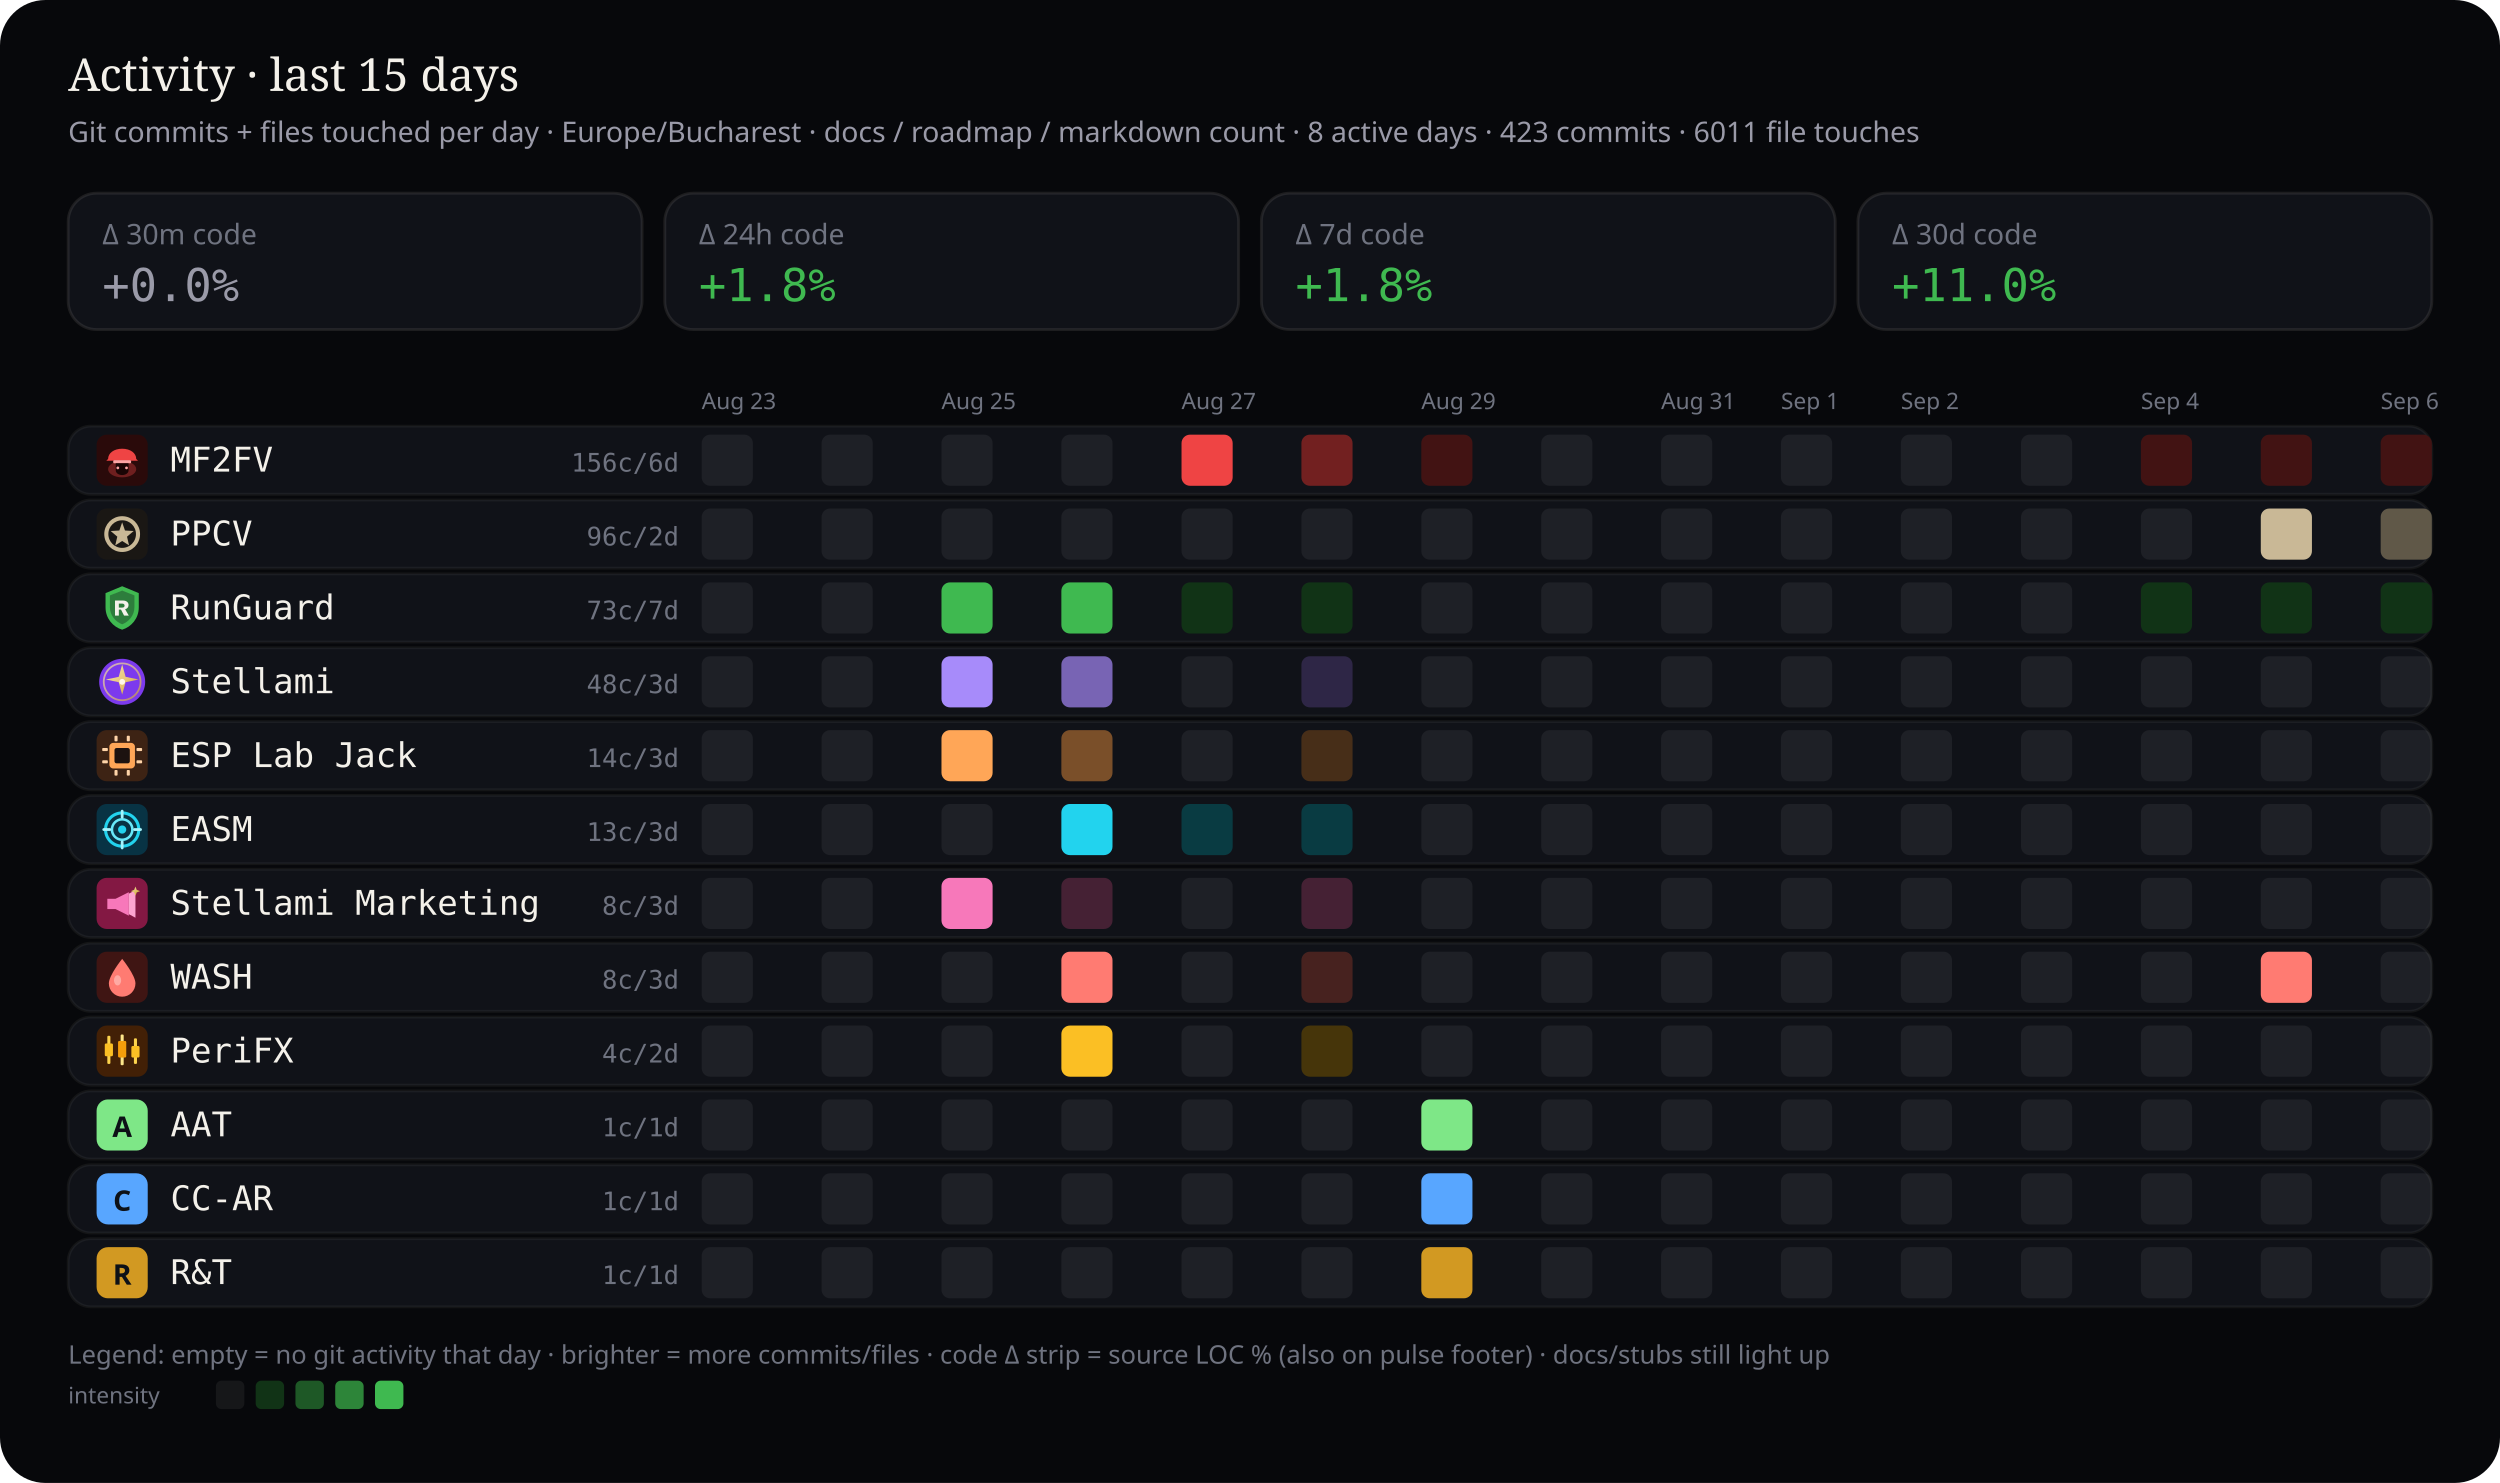
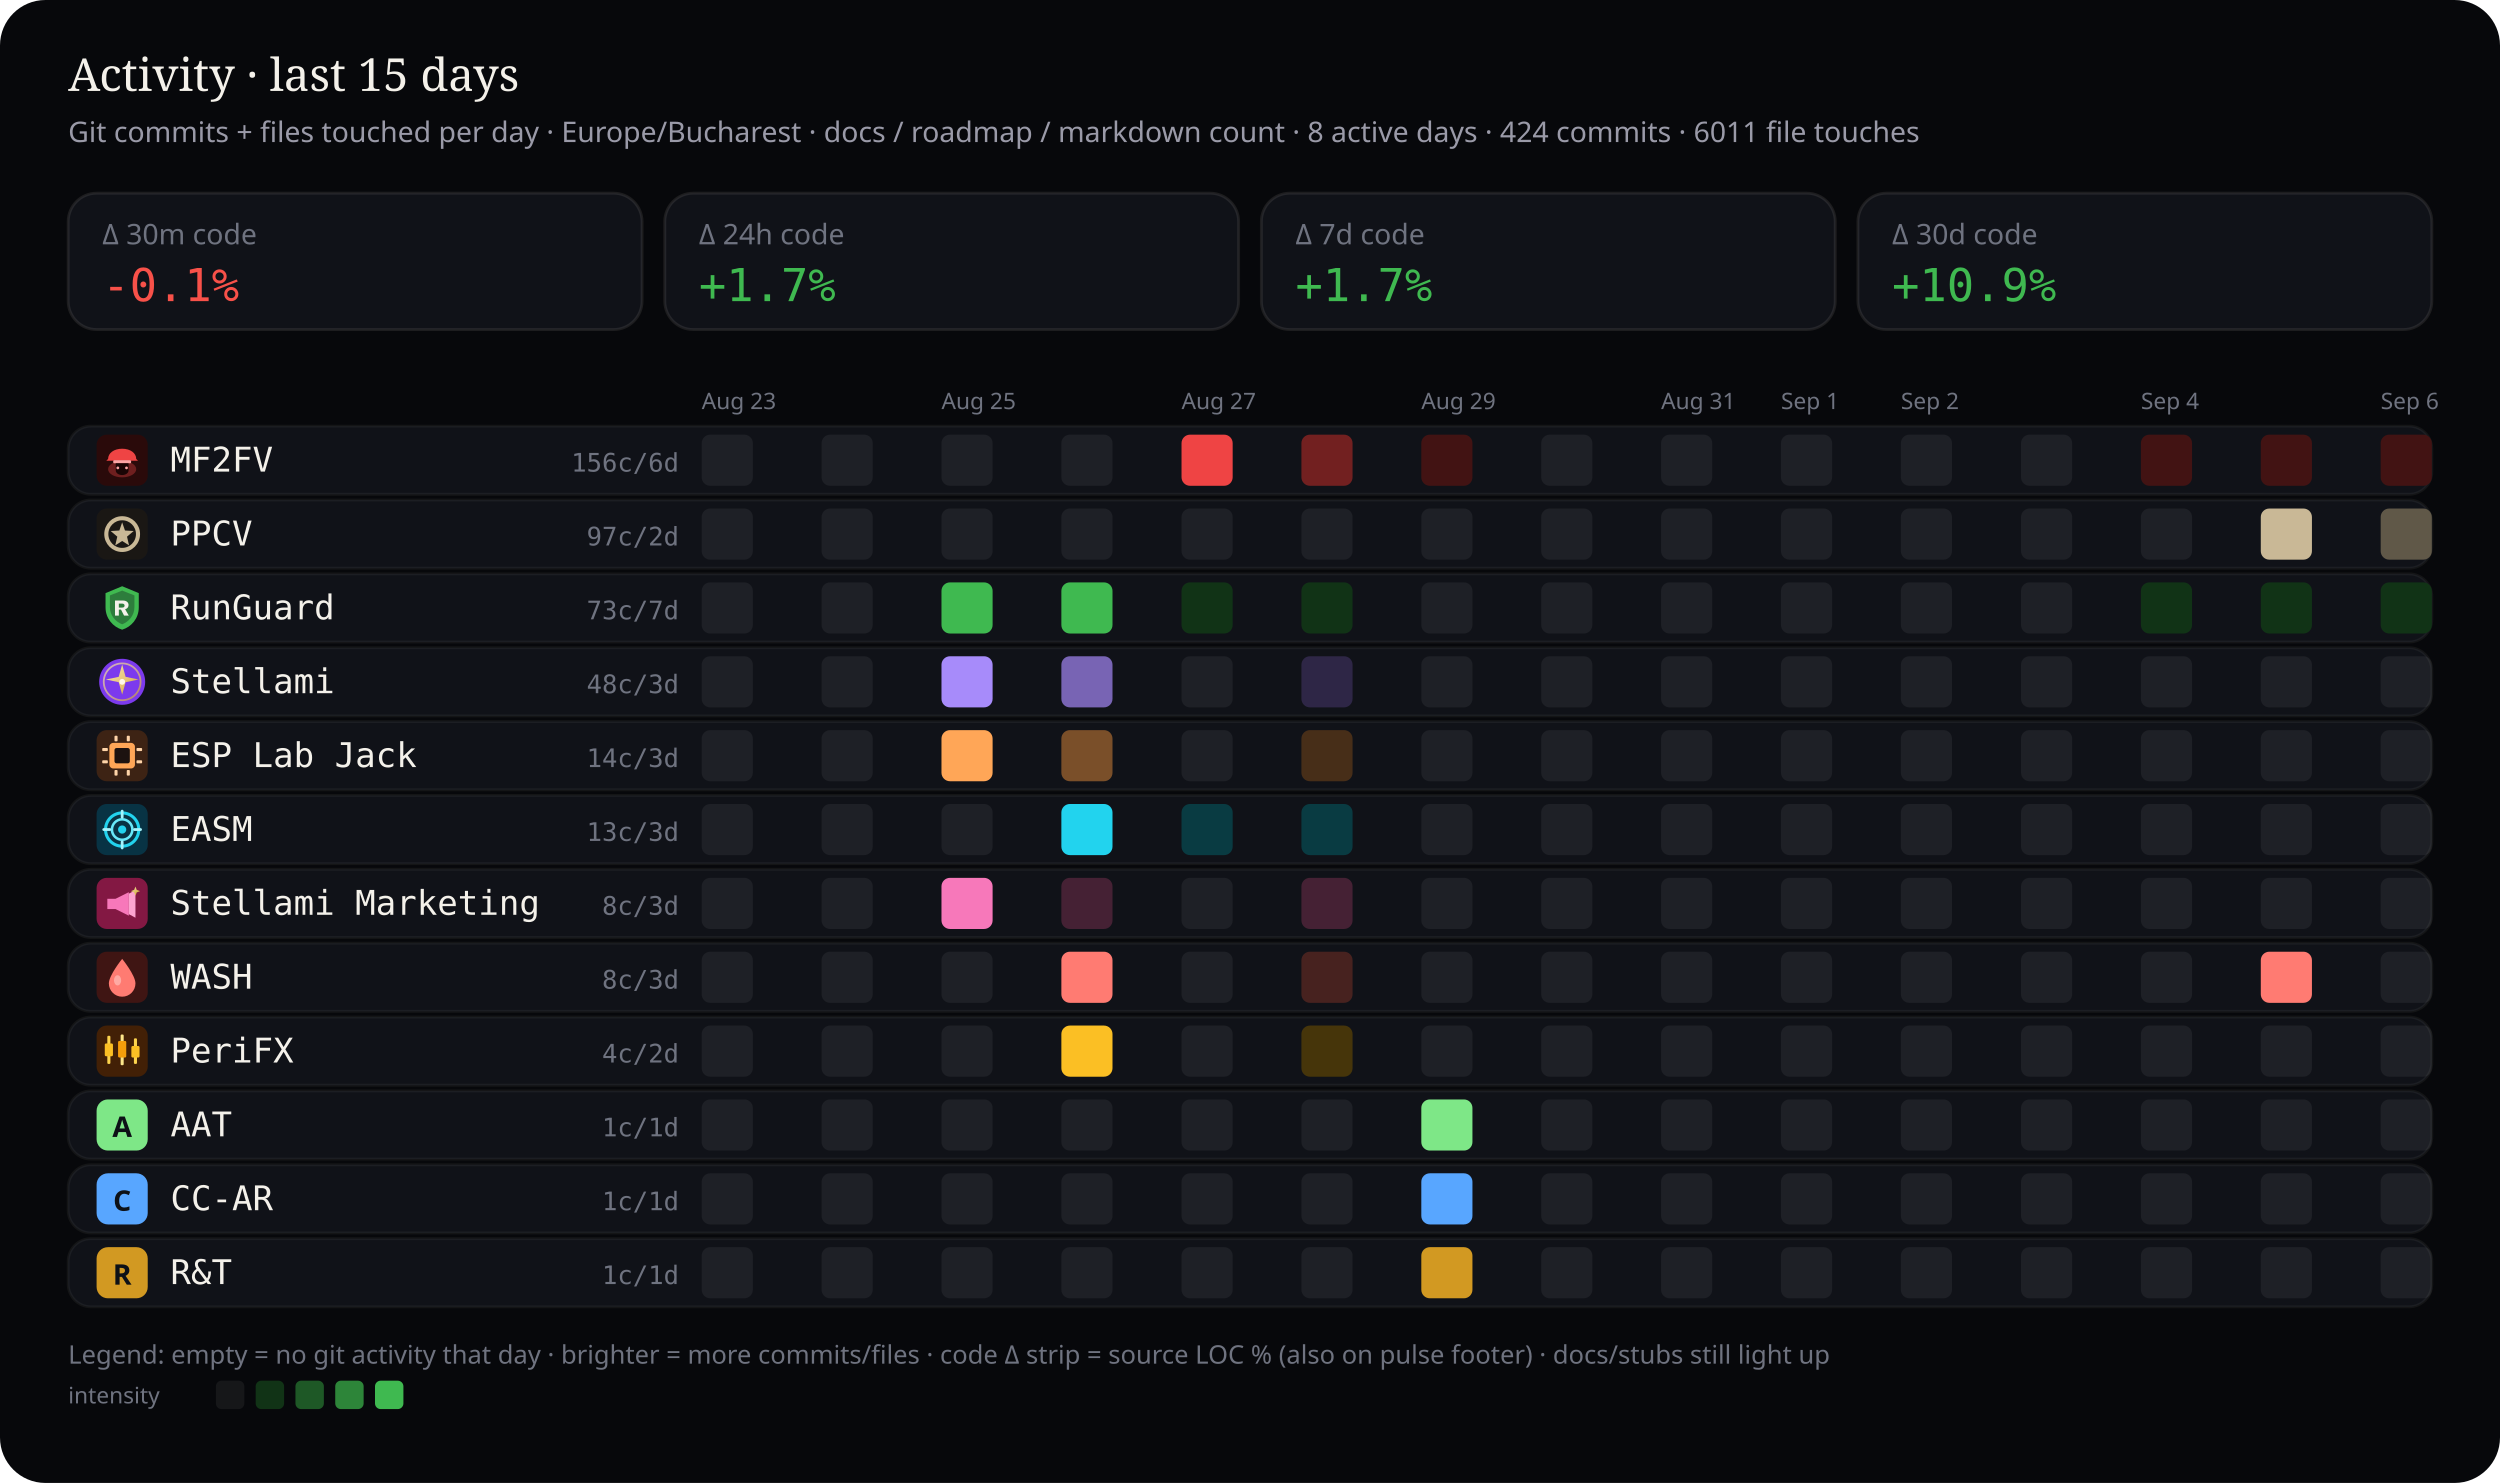
<svg xmlns="http://www.w3.org/2000/svg" viewBox="0 0 880 522" width="880" height="522" role="img" aria-label="Work activity last 15 days by stream — commits and files touched">
  <rect width="880" height="522" rx="16" fill="#07080b" />
  <text x="24" y="32" fill="#f4f1ea" font-size="16" font-family="ui-serif, Georgia, serif">Activity · last 15 days</text>
-   <text x="24" y="50" fill="#9a9aa8" font-size="10" font-family="ui-sans-serif, system-ui, sans-serif">Git commits + files touched per day · Europe/Bucharest · docs / roadmap / markdown count · 8 active days · 423 commits · 6011 file touches</text>
+   <text x="24" y="50" fill="#9a9aa8" font-size="10" font-family="ui-sans-serif, system-ui, sans-serif">Git commits + files touched per day · Europe/Bucharest · docs / roadmap / markdown count · 8 active days · 424 commits · 6011 file touches</text>
  <defs>
    <clipPath id="wc-stream-label">
      <rect x="60.0" y="0" width="132.5" height="522" />
    </clipPath>
  </defs>
  <rect x="24" y="68" width="202" height="48" rx="10" fill="#101218" stroke="rgba(232,228,214,0.10)" />
  <text x="36" y="86" fill="#6f7380" font-size="10" font-family="ui-sans-serif, system-ui, sans-serif">Δ 30m code</text>
-   <text x="36" y="106" fill="#9a9aa8" font-size="16" font-family="ui-monospace, SFMono-Regular, monospace">+0.0%</text>
+   <text x="36" y="106" fill="#f85149" font-size="16" font-family="ui-monospace, SFMono-Regular, monospace">-0.1%</text>
  <rect x="234" y="68" width="202" height="48" rx="10" fill="#101218" stroke="rgba(232,228,214,0.10)" />
  <text x="246" y="86" fill="#6f7380" font-size="10" font-family="ui-sans-serif, system-ui, sans-serif">Δ 24h code</text>
-   <text x="246" y="106" fill="#3fb950" font-size="16" font-family="ui-monospace, SFMono-Regular, monospace">+1.8%</text>
+   <text x="246" y="106" fill="#3fb950" font-size="16" font-family="ui-monospace, SFMono-Regular, monospace">+1.7%</text>
  <rect x="444" y="68" width="202" height="48" rx="10" fill="#101218" stroke="rgba(232,228,214,0.10)" />
  <text x="456" y="86" fill="#6f7380" font-size="10" font-family="ui-sans-serif, system-ui, sans-serif">Δ 7d code</text>
-   <text x="456" y="106" fill="#3fb950" font-size="16" font-family="ui-monospace, SFMono-Regular, monospace">+1.8%</text>
+   <text x="456" y="106" fill="#3fb950" font-size="16" font-family="ui-monospace, SFMono-Regular, monospace">+1.7%</text>
  <rect x="654" y="68" width="202" height="48" rx="10" fill="#101218" stroke="rgba(232,228,214,0.10)" />
  <text x="666" y="86" fill="#6f7380" font-size="10" font-family="ui-sans-serif, system-ui, sans-serif">Δ 30d code</text>
-   <text x="666" y="106" fill="#3fb950" font-size="16" font-family="ui-monospace, SFMono-Regular, monospace">+11.0%</text>
+   <text x="666" y="106" fill="#3fb950" font-size="16" font-family="ui-monospace, SFMono-Regular, monospace">+10.9%</text>
  <text x="247.0" y="144" fill="#6f7380" font-size="8" font-family="ui-sans-serif, system-ui, sans-serif">Aug 23</text>
  <text x="331.4" y="144" fill="#6f7380" font-size="8" font-family="ui-sans-serif, system-ui, sans-serif">Aug 25</text>
  <text x="415.9" y="144" fill="#6f7380" font-size="8" font-family="ui-sans-serif, system-ui, sans-serif">Aug 27</text>
  <text x="500.3" y="144" fill="#6f7380" font-size="8" font-family="ui-sans-serif, system-ui, sans-serif">Aug 29</text>
  <text x="584.7" y="144" fill="#6f7380" font-size="8" font-family="ui-sans-serif, system-ui, sans-serif">Aug 31</text>
  <text x="626.9" y="144" fill="#6f7380" font-size="8" font-family="ui-sans-serif, system-ui, sans-serif">Sep 1</text>
  <text x="669.1" y="144" fill="#6f7380" font-size="8" font-family="ui-sans-serif, system-ui, sans-serif">Sep 2</text>
  <text x="753.6" y="144" fill="#6f7380" font-size="8" font-family="ui-sans-serif, system-ui, sans-serif">Sep 4</text>
  <text x="838.0" y="144" fill="#6f7380" font-size="8" font-family="ui-sans-serif, system-ui, sans-serif">Sep 6</text>
  <rect x="24" y="150" width="832" height="24" rx="8" fill="#101218" stroke="rgba(232,228,214,0.06)" />
  <g id="stream_logo_mf2fv" class="stream_logo" data-stream="mf2fv" transform="translate(34.0,153.0) scale(0.9)" opacity="1.0">
    <rect width="20" height="20" rx="4" fill="#2a0a0a" />
    <ellipse cx="10" cy="13.5" rx="5.5" ry="3.2" fill="#ef4444" opacity=".35" />
    <path fill="#ef4444" d="M4.5 9.5 C4.5 7.2 6.8 5.5 10 5.5 S15.5 7.2 15.5 9.5 L16.2 10.2 H3.8 Z" />
    <rect x="6.5" y="10" width="7" height="1.2" rx="0.4" fill="#fca5a5" />
    <path fill="#1a0505" d="M7.5 11.2 h5 v2.8 c0 1-1.1 1.8-2.5 1.8 s-2.5-.8-2.5-1.8 v-2.8z" />
    <circle cx="8.3" cy="13" r="0.55" fill="#fca5a5" />
    <circle cx="11.7" cy="13" r="0.55" fill="#fca5a5" />
  </g>
  <use class="stream_logo" data-stream="mf2fv" href="#stream_logo_mf2fv" x="34.0" y="153.0" width="18" height="18" opacity="0" />
  <text x="60" y="166" fill="#f4f1ea" font-size="12" font-family="ui-monospace, SFMono-Regular, monospace" clip-path="url(#wc-stream-label)">MF2FV</text>
  <text x="239" y="166" fill="#6f7380" font-size="9" text-anchor="end" font-family="ui-monospace, SFMono-Regular, monospace">156c/6d</text>
  <rect x="247.0" y="153.0" width="18.0" height="18.0" rx="3" fill="rgba(255,255,255,0.06)" />
  <rect x="289.2" y="153.0" width="18.0" height="18.0" rx="3" fill="rgba(255,255,255,0.06)" />
  <rect x="331.4" y="153.0" width="18.0" height="18.0" rx="3" fill="rgba(255,255,255,0.06)" />
  <rect x="373.6" y="153.0" width="18.0" height="18.0" rx="3" fill="rgba(255,255,255,0.06)" />
  <rect x="415.9" y="153.0" width="18.0" height="18.0" rx="3" fill="#ef4444" />
  <rect x="458.1" y="153.0" width="18.0" height="18.0" rx="3" fill="#722020" />
  <rect x="500.3" y="153.0" width="18.0" height="18.0" rx="3" fill="#421313" />
  <rect x="542.5" y="153.0" width="18.0" height="18.0" rx="3" fill="rgba(255,255,255,0.06)" />
  <rect x="584.7" y="153.0" width="18.0" height="18.0" rx="3" fill="rgba(255,255,255,0.06)" />
  <rect x="626.9" y="153.0" width="18.0" height="18.0" rx="3" fill="rgba(255,255,255,0.06)" />
  <rect x="669.1" y="153.0" width="18.0" height="18.0" rx="3" fill="rgba(255,255,255,0.06)" />
  <rect x="711.4" y="153.0" width="18.0" height="18.0" rx="3" fill="rgba(255,255,255,0.06)" />
  <rect x="753.6" y="153.0" width="18.0" height="18.0" rx="3" fill="#421313" />
  <rect x="795.8" y="153.0" width="18.0" height="18.0" rx="3" fill="#421313" />
  <rect x="838.0" y="153.0" width="18.0" height="18.0" rx="3" fill="#421313" />
  <rect x="24" y="176" width="832" height="24" rx="8" fill="#101218" stroke="rgba(232,228,214,0.06)" />
  <g id="stream_logo_ppcv" class="stream_logo" data-stream="ppcv" transform="translate(34.0,179.0) scale(0.9)" opacity="1.0">
    <rect width="20" height="20" rx="4" fill="#1a1714" />
    <circle cx="10" cy="10" r="6.2" fill="none" stroke="#c9b896" stroke-width="1.6" />
    <path fill="#c9b896" d="M10 5.4 L11.1 8.6 L14.5 8.8 L11.9 11 L12.7 14.4 L10 12.7 L7.3 14.4 L8.1 11 L5.5 8.8 L8.9 8.6 Z" />
  </g>
  <use class="stream_logo" data-stream="ppcv" href="#stream_logo_ppcv" x="34.0" y="179.0" width="18" height="18" opacity="0" />
  <text x="60" y="192" fill="#f4f1ea" font-size="12" font-family="ui-monospace, SFMono-Regular, monospace" clip-path="url(#wc-stream-label)">PPCV</text>
-   <text x="239" y="192" fill="#6f7380" font-size="9" text-anchor="end" font-family="ui-monospace, SFMono-Regular, monospace">96c/2d</text>
+   <text x="239" y="192" fill="#6f7380" font-size="9" text-anchor="end" font-family="ui-monospace, SFMono-Regular, monospace">97c/2d</text>
  <rect x="247.0" y="179.0" width="18.0" height="18.0" rx="3" fill="rgba(255,255,255,0.06)" />
  <rect x="289.2" y="179.0" width="18.0" height="18.0" rx="3" fill="rgba(255,255,255,0.06)" />
  <rect x="331.4" y="179.0" width="18.0" height="18.0" rx="3" fill="rgba(255,255,255,0.06)" />
  <rect x="373.6" y="179.0" width="18.0" height="18.0" rx="3" fill="rgba(255,255,255,0.06)" />
  <rect x="415.9" y="179.0" width="18.0" height="18.0" rx="3" fill="rgba(255,255,255,0.06)" />
  <rect x="458.1" y="179.0" width="18.0" height="18.0" rx="3" fill="rgba(255,255,255,0.06)" />
  <rect x="500.3" y="179.0" width="18.0" height="18.0" rx="3" fill="rgba(255,255,255,0.06)" />
  <rect x="542.5" y="179.0" width="18.0" height="18.0" rx="3" fill="rgba(255,255,255,0.06)" />
  <rect x="584.7" y="179.0" width="18.0" height="18.0" rx="3" fill="rgba(255,255,255,0.06)" />
  <rect x="626.9" y="179.0" width="18.0" height="18.0" rx="3" fill="rgba(255,255,255,0.06)" />
  <rect x="669.1" y="179.0" width="18.0" height="18.0" rx="3" fill="rgba(255,255,255,0.06)" />
  <rect x="711.4" y="179.0" width="18.0" height="18.0" rx="3" fill="rgba(255,255,255,0.06)" />
  <rect x="753.6" y="179.0" width="18.0" height="18.0" rx="3" fill="rgba(255,255,255,0.06)" />
  <rect x="795.8" y="179.0" width="18.0" height="18.0" rx="3" fill="#c9b896" />
  <rect x="838.0" y="179.0" width="18.0" height="18.0" rx="3" fill="#605848" />
  <rect x="24" y="202" width="832" height="24" rx="8" fill="#101218" stroke="rgba(232,228,214,0.06)" />
  <g id="stream_logo_runguard" class="stream_logo" data-stream="runguard" transform="translate(34.0,205.0) scale(0.9)" opacity="1.0">
    <path fill="#3fb950" d="M10 1.5 L16.5 4.2 V9.8 C16.5 14.1 13.6 17.4 10 18.5 C6.4 17.4 3.5 14.1 3.5 9.8 V4.2 Z" />
    <path fill="#0d1117" fill-opacity=".35" d="M10 3.2 L14.8 5.1 V9.7 C14.8 12.9 12.6 15.4 10 16.4 C7.4 15.4 5.2 12.9 5.2 9.7 V5.1 Z" />
    <path fill="#f4f1ea" d="M7.2 7.1h3.1c1.35 0 2.2.7 2.2 1.75 0 .85-.5 1.45-1.35 1.65L12.6 13h-1.85l-1.2-2.35H8.7V13H7.2V7.1zm1.5 1.2v1.55h1.35c.55 0 .9-.28.9-.75s-.35-.8-.9-.8H8.7z" />
  </g>
  <use class="stream_logo" data-stream="runguard" href="#stream_logo_runguard" x="34.0" y="205.0" width="18" height="18" opacity="0" />
  <text x="60" y="218" fill="#f4f1ea" font-size="12" font-family="ui-monospace, SFMono-Regular, monospace" clip-path="url(#wc-stream-label)">RunGuard</text>
  <text x="239" y="218" fill="#6f7380" font-size="9" text-anchor="end" font-family="ui-monospace, SFMono-Regular, monospace">73c/7d</text>
  <rect x="247.0" y="205.0" width="18.0" height="18.0" rx="3" fill="rgba(255,255,255,0.06)" />
  <rect x="289.2" y="205.0" width="18.0" height="18.0" rx="3" fill="rgba(255,255,255,0.06)" />
  <rect x="331.4" y="205.0" width="18.0" height="18.0" rx="3" fill="#3fb950" />
  <rect x="373.6" y="205.0" width="18.0" height="18.0" rx="3" fill="#3fb950" />
  <rect x="415.9" y="205.0" width="18.0" height="18.0" rx="3" fill="#113316" />
  <rect x="458.1" y="205.0" width="18.0" height="18.0" rx="3" fill="#113316" />
  <rect x="500.3" y="205.0" width="18.0" height="18.0" rx="3" fill="rgba(255,255,255,0.06)" />
  <rect x="542.5" y="205.0" width="18.0" height="18.0" rx="3" fill="rgba(255,255,255,0.06)" />
  <rect x="584.7" y="205.0" width="18.0" height="18.0" rx="3" fill="rgba(255,255,255,0.06)" />
  <rect x="626.9" y="205.0" width="18.0" height="18.0" rx="3" fill="rgba(255,255,255,0.06)" />
  <rect x="669.1" y="205.0" width="18.0" height="18.0" rx="3" fill="rgba(255,255,255,0.06)" />
  <rect x="711.4" y="205.0" width="18.0" height="18.0" rx="3" fill="rgba(255,255,255,0.06)" />
  <rect x="753.6" y="205.0" width="18.0" height="18.0" rx="3" fill="#113316" />
  <rect x="795.8" y="205.0" width="18.0" height="18.0" rx="3" fill="#113316" />
  <rect x="838.0" y="205.0" width="18.0" height="18.0" rx="3" fill="#113316" />
  <rect x="24" y="228" width="832" height="24" rx="8" fill="#101218" stroke="rgba(232,228,214,0.06)" />
  <g id="stream_logo_stellami" class="stream_logo" data-stream="stellami" transform="translate(34.0,231.0) scale(0.9)" opacity="1.0">
    <defs>
      <linearGradient id="stream_logo_stellami-stellami-gold" x1="0%" y1="0%" x2="100%" y2="100%">
        <stop offset="0%" stop-color="#f5e6a8" />
        <stop offset="55%" stop-color="#e8c57a" />
        <stop offset="100%" stop-color="#c9a227" />
      </linearGradient>
    </defs>
    <circle cx="10" cy="10" r="9" fill="#7c3aed" />
    <circle cx="10" cy="10" r="7.2" fill="none" stroke="url(#stream_logo_stellami-stellami-gold)" stroke-width="0.7" opacity=".7" />
    <path fill="url(#stream_logo_stellami-stellami-gold)" d="M10 3.2 L11.35 8.05 L16.4 9.1 L11.35 10.15 L10 15 L8.65 10.15 L3.6 9.1 L8.65 8.05 Z" />
    <circle cx="10" cy="10" r="1.15" fill="#fff8e8" />
  </g>
  <use class="stream_logo" data-stream="stellami" href="#stream_logo_stellami" x="34.0" y="231.0" width="18" height="18" opacity="0" />
  <text x="60" y="244" fill="#f4f1ea" font-size="12" font-family="ui-monospace, SFMono-Regular, monospace" clip-path="url(#wc-stream-label)">Stellami</text>
  <text x="239" y="244" fill="#6f7380" font-size="9" text-anchor="end" font-family="ui-monospace, SFMono-Regular, monospace">48c/3d</text>
  <rect x="247.0" y="231.0" width="18.0" height="18.0" rx="3" fill="rgba(255,255,255,0.06)" />
  <rect x="289.2" y="231.0" width="18.0" height="18.0" rx="3" fill="rgba(255,255,255,0.06)" />
  <rect x="331.4" y="231.0" width="18.0" height="18.0" rx="3" fill="#a78bfa" />
  <rect x="373.6" y="231.0" width="18.0" height="18.0" rx="3" fill="#7864b4" />
  <rect x="415.9" y="231.0" width="18.0" height="18.0" rx="3" fill="rgba(255,255,255,0.06)" />
  <rect x="458.1" y="231.0" width="18.0" height="18.0" rx="3" fill="#2e2646" />
  <rect x="500.3" y="231.0" width="18.0" height="18.0" rx="3" fill="rgba(255,255,255,0.06)" />
  <rect x="542.5" y="231.0" width="18.0" height="18.0" rx="3" fill="rgba(255,255,255,0.06)" />
  <rect x="584.7" y="231.0" width="18.0" height="18.0" rx="3" fill="rgba(255,255,255,0.06)" />
  <rect x="626.9" y="231.0" width="18.0" height="18.0" rx="3" fill="rgba(255,255,255,0.06)" />
  <rect x="669.1" y="231.0" width="18.0" height="18.0" rx="3" fill="rgba(255,255,255,0.06)" />
  <rect x="711.4" y="231.0" width="18.0" height="18.0" rx="3" fill="rgba(255,255,255,0.06)" />
  <rect x="753.6" y="231.0" width="18.0" height="18.0" rx="3" fill="rgba(255,255,255,0.06)" />
  <rect x="795.8" y="231.0" width="18.0" height="18.0" rx="3" fill="rgba(255,255,255,0.06)" />
  <rect x="838.0" y="231.0" width="18.0" height="18.0" rx="3" fill="rgba(255,255,255,0.06)" />
  <rect x="24" y="254" width="832" height="24" rx="8" fill="#101218" stroke="rgba(232,228,214,0.06)" />
  <g id="stream_logo_esp-lab-jack" class="stream_logo" data-stream="esp-lab-jack" transform="translate(34.0,257.0) scale(0.9)" opacity="1.0">
    <rect width="20" height="20" rx="4" fill="#3d2314" />
    <rect x="5" y="5" width="10" height="10" rx="1.5" fill="#ffa657" />
    <rect x="7" y="7" width="6" height="6" rx="0.8" fill="#1c1210" />
    <rect x="2.2" y="7" width="2.2" height="1.2" rx="0.3" fill="#ffd4a8" />
    <rect x="2.2" y="11.8" width="2.2" height="1.2" rx="0.3" fill="#ffd4a8" />
    <rect x="15.6" y="7" width="2.2" height="1.2" rx="0.3" fill="#ffd4a8" />
    <rect x="15.6" y="11.8" width="2.2" height="1.2" rx="0.3" fill="#ffd4a8" />
    <rect x="7" y="2.2" width="1.2" height="2.2" rx="0.3" fill="#ffd4a8" />
    <rect x="11.8" y="2.2" width="1.2" height="2.2" rx="0.3" fill="#ffd4a8" />
    <rect x="7" y="15.6" width="1.2" height="2.2" rx="0.3" fill="#ffd4a8" />
    <rect x="11.8" y="15.6" width="1.2" height="2.2" rx="0.3" fill="#ffd4a8" />
  </g>
  <use class="stream_logo" data-stream="esp-lab-jack" href="#stream_logo_esp-lab-jack" x="34.0" y="257.0" width="18" height="18" opacity="0" />
  <text x="60" y="270" fill="#f4f1ea" font-size="12" font-family="ui-monospace, SFMono-Regular, monospace" clip-path="url(#wc-stream-label)">ESP Lab Jack</text>
  <text x="239" y="270" fill="#6f7380" font-size="9" text-anchor="end" font-family="ui-monospace, SFMono-Regular, monospace">14c/3d</text>
  <rect x="247.0" y="257.0" width="18.0" height="18.0" rx="3" fill="rgba(255,255,255,0.06)" />
  <rect x="289.2" y="257.0" width="18.0" height="18.0" rx="3" fill="rgba(255,255,255,0.06)" />
  <rect x="331.4" y="257.0" width="18.0" height="18.0" rx="3" fill="#ffa657" />
  <rect x="373.6" y="257.0" width="18.0" height="18.0" rx="3" fill="#7a4f29" />
  <rect x="415.9" y="257.0" width="18.0" height="18.0" rx="3" fill="rgba(255,255,255,0.06)" />
  <rect x="458.1" y="257.0" width="18.0" height="18.0" rx="3" fill="#472e18" />
  <rect x="500.3" y="257.0" width="18.0" height="18.0" rx="3" fill="rgba(255,255,255,0.06)" />
  <rect x="542.5" y="257.0" width="18.0" height="18.0" rx="3" fill="rgba(255,255,255,0.06)" />
  <rect x="584.7" y="257.0" width="18.0" height="18.0" rx="3" fill="rgba(255,255,255,0.06)" />
  <rect x="626.9" y="257.0" width="18.0" height="18.0" rx="3" fill="rgba(255,255,255,0.06)" />
  <rect x="669.1" y="257.0" width="18.0" height="18.0" rx="3" fill="rgba(255,255,255,0.06)" />
  <rect x="711.4" y="257.0" width="18.0" height="18.0" rx="3" fill="rgba(255,255,255,0.06)" />
  <rect x="753.6" y="257.0" width="18.0" height="18.0" rx="3" fill="rgba(255,255,255,0.06)" />
  <rect x="795.8" y="257.0" width="18.0" height="18.0" rx="3" fill="rgba(255,255,255,0.06)" />
  <rect x="838.0" y="257.0" width="18.0" height="18.0" rx="3" fill="rgba(255,255,255,0.06)" />
  <rect x="24" y="280" width="832" height="24" rx="8" fill="#101218" stroke="rgba(232,228,214,0.06)" />
  <g id="stream_logo_easm" class="stream_logo" data-stream="easm" transform="translate(34.0,283.0) scale(0.9)" opacity="1.0">
    <rect width="20" height="20" rx="4" fill="#083344" />
    <circle cx="10" cy="10" r="6.5" fill="none" stroke="#22d3ee" stroke-width="1.2" />
    <circle cx="10" cy="10" r="4" fill="none" stroke="#67e8f9" stroke-width="1" />
    <circle cx="10" cy="10" r="1.6" fill="#22d3ee" />
    <path d="M10 2.8 V5.2 M10 14.8 V17.2 M2.8 10 H5.2 M14.8 10 H17.2" stroke="#a5f3fc" stroke-width="1.1" stroke-linecap="round" />
  </g>
  <use class="stream_logo" data-stream="easm" href="#stream_logo_easm" x="34.0" y="283.0" width="18" height="18" opacity="0" />
  <text x="60" y="296" fill="#f4f1ea" font-size="12" font-family="ui-monospace, SFMono-Regular, monospace" clip-path="url(#wc-stream-label)">EASM</text>
  <text x="239" y="296" fill="#6f7380" font-size="9" text-anchor="end" font-family="ui-monospace, SFMono-Regular, monospace">13c/3d</text>
  <rect x="247.0" y="283.0" width="18.0" height="18.0" rx="3" fill="rgba(255,255,255,0.06)" />
  <rect x="289.2" y="283.0" width="18.0" height="18.0" rx="3" fill="rgba(255,255,255,0.06)" />
  <rect x="331.4" y="283.0" width="18.0" height="18.0" rx="3" fill="rgba(255,255,255,0.06)" />
  <rect x="373.6" y="283.0" width="18.0" height="18.0" rx="3" fill="#22d3ee" />
  <rect x="415.9" y="283.0" width="18.0" height="18.0" rx="3" fill="#093b42" />
  <rect x="458.1" y="283.0" width="18.0" height="18.0" rx="3" fill="#093b42" />
  <rect x="500.3" y="283.0" width="18.0" height="18.0" rx="3" fill="rgba(255,255,255,0.06)" />
  <rect x="542.5" y="283.0" width="18.0" height="18.0" rx="3" fill="rgba(255,255,255,0.06)" />
  <rect x="584.7" y="283.0" width="18.0" height="18.0" rx="3" fill="rgba(255,255,255,0.06)" />
  <rect x="626.9" y="283.0" width="18.0" height="18.0" rx="3" fill="rgba(255,255,255,0.06)" />
  <rect x="669.1" y="283.0" width="18.0" height="18.0" rx="3" fill="rgba(255,255,255,0.06)" />
  <rect x="711.4" y="283.0" width="18.0" height="18.0" rx="3" fill="rgba(255,255,255,0.06)" />
  <rect x="753.6" y="283.0" width="18.0" height="18.0" rx="3" fill="rgba(255,255,255,0.06)" />
  <rect x="795.8" y="283.0" width="18.0" height="18.0" rx="3" fill="rgba(255,255,255,0.06)" />
  <rect x="838.0" y="283.0" width="18.0" height="18.0" rx="3" fill="rgba(255,255,255,0.06)" />
  <rect x="24" y="306" width="832" height="24" rx="8" fill="#101218" stroke="rgba(232,228,214,0.06)" />
  <g id="stream_logo_stellami-marketing" class="stream_logo" data-stream="stellami-marketing" transform="translate(34.0,309.0) scale(0.9)" opacity="1.0">
    <defs>
      <linearGradient id="stream_logo_stellami-marketing-smkt-gold" x1="0%" y1="0%" x2="100%" y2="100%">
        <stop offset="0%" stop-color="#f5e6a8" />
        <stop offset="100%" stop-color="#c9a227" />
      </linearGradient>
    </defs>
    <rect width="20" height="20" rx="4" fill="#831843" />
    <path fill="#f778ba" d="M4.2 8.2h3.2l5.2-2.6v9.2l-5.2-2.6H4.2z" />
    <path fill="#fda4d0" d="M12.6 6.2l2.6-1.4v10.8l-2.6-1.4z" />
    <path fill="url(#stream_logo_stellami-marketing-smkt-gold)" d="M15.2 3.4 L15.7 4.7 L17 5.2 L15.7 5.7 L15.2 7 L14.7 5.7 L13.4 5.2 L14.7 4.7 Z" />
  </g>
  <use class="stream_logo" data-stream="stellami-marketing" href="#stream_logo_stellami-marketing" x="34.0" y="309.0" width="18" height="18" opacity="0" />
  <text x="60" y="322" fill="#f4f1ea" font-size="12" font-family="ui-monospace, SFMono-Regular, monospace" clip-path="url(#wc-stream-label)">Stellami Marketing</text>
  <text x="239" y="322" fill="#6f7380" font-size="9" text-anchor="end" font-family="ui-monospace, SFMono-Regular, monospace">8c/3d</text>
  <rect x="247.0" y="309.0" width="18.0" height="18.0" rx="3" fill="rgba(255,255,255,0.06)" />
  <rect x="289.2" y="309.0" width="18.0" height="18.0" rx="3" fill="rgba(255,255,255,0.06)" />
  <rect x="331.4" y="309.0" width="18.0" height="18.0" rx="3" fill="#f778ba" />
  <rect x="373.6" y="309.0" width="18.0" height="18.0" rx="3" fill="#452134" />
  <rect x="415.9" y="309.0" width="18.0" height="18.0" rx="3" fill="rgba(255,255,255,0.06)" />
  <rect x="458.1" y="309.0" width="18.0" height="18.0" rx="3" fill="#452134" />
  <rect x="500.3" y="309.0" width="18.0" height="18.0" rx="3" fill="rgba(255,255,255,0.06)" />
  <rect x="542.5" y="309.0" width="18.0" height="18.0" rx="3" fill="rgba(255,255,255,0.06)" />
  <rect x="584.7" y="309.0" width="18.0" height="18.0" rx="3" fill="rgba(255,255,255,0.06)" />
  <rect x="626.9" y="309.0" width="18.0" height="18.0" rx="3" fill="rgba(255,255,255,0.06)" />
  <rect x="669.1" y="309.0" width="18.0" height="18.0" rx="3" fill="rgba(255,255,255,0.06)" />
  <rect x="711.4" y="309.0" width="18.0" height="18.0" rx="3" fill="rgba(255,255,255,0.06)" />
  <rect x="753.6" y="309.0" width="18.0" height="18.0" rx="3" fill="rgba(255,255,255,0.06)" />
  <rect x="795.8" y="309.0" width="18.0" height="18.0" rx="3" fill="rgba(255,255,255,0.06)" />
  <rect x="838.0" y="309.0" width="18.0" height="18.0" rx="3" fill="rgba(255,255,255,0.06)" />
  <rect x="24" y="332" width="832" height="24" rx="8" fill="#101218" stroke="rgba(232,228,214,0.06)" />
  <g id="stream_logo_wash" class="stream_logo" data-stream="wash" transform="translate(34.0,335.0) scale(0.9)" opacity="1.0">
    <rect width="20" height="20" rx="4" fill="#3f1513" />
    <path fill="#ff7b72" d="M10 2.8 C10 2.8 15.2 9.2 15.2 12.4 A5.2 5.2 0 0 1 4.8 12.4 C4.8 9.2 10 2.8 10 2.8 Z" />
    <ellipse cx="8.2" cy="11.2" rx="1.4" ry="2" fill="#ffd0cc" opacity=".55" />
  </g>
  <use class="stream_logo" data-stream="wash" href="#stream_logo_wash" x="34.0" y="335.0" width="18" height="18" opacity="0" />
  <text x="60" y="348" fill="#f4f1ea" font-size="12" font-family="ui-monospace, SFMono-Regular, monospace" clip-path="url(#wc-stream-label)">WASH</text>
  <text x="239" y="348" fill="#6f7380" font-size="9" text-anchor="end" font-family="ui-monospace, SFMono-Regular, monospace">8c/3d</text>
  <rect x="247.0" y="335.0" width="18.0" height="18.0" rx="3" fill="rgba(255,255,255,0.06)" />
  <rect x="289.2" y="335.0" width="18.0" height="18.0" rx="3" fill="rgba(255,255,255,0.06)" />
  <rect x="331.4" y="335.0" width="18.0" height="18.0" rx="3" fill="rgba(255,255,255,0.06)" />
  <rect x="373.6" y="335.0" width="18.0" height="18.0" rx="3" fill="#ff7b72" />
  <rect x="415.9" y="335.0" width="18.0" height="18.0" rx="3" fill="rgba(255,255,255,0.06)" />
  <rect x="458.1" y="335.0" width="18.0" height="18.0" rx="3" fill="#47221f" />
  <rect x="500.3" y="335.0" width="18.0" height="18.0" rx="3" fill="rgba(255,255,255,0.06)" />
  <rect x="542.5" y="335.0" width="18.0" height="18.0" rx="3" fill="rgba(255,255,255,0.06)" />
  <rect x="584.7" y="335.0" width="18.0" height="18.0" rx="3" fill="rgba(255,255,255,0.06)" />
  <rect x="626.9" y="335.0" width="18.0" height="18.0" rx="3" fill="rgba(255,255,255,0.06)" />
  <rect x="669.1" y="335.0" width="18.0" height="18.0" rx="3" fill="rgba(255,255,255,0.06)" />
  <rect x="711.4" y="335.0" width="18.0" height="18.0" rx="3" fill="rgba(255,255,255,0.06)" />
  <rect x="753.6" y="335.0" width="18.0" height="18.0" rx="3" fill="rgba(255,255,255,0.06)" />
  <rect x="795.8" y="335.0" width="18.0" height="18.0" rx="3" fill="#ff7b72" />
  <rect x="838.0" y="335.0" width="18.0" height="18.0" rx="3" fill="rgba(255,255,255,0.06)" />
  <rect x="24" y="358" width="832" height="24" rx="8" fill="#101218" stroke="rgba(232,228,214,0.06)" />
  <g id="stream_logo_peri" class="stream_logo" data-stream="peri" transform="translate(34.0,361.0) scale(0.9)" opacity="1.0">
    <rect width="20" height="20" rx="4" fill="#422006" />
    <rect x="4.2" y="4" width="1.2" height="11" rx="0.4" fill="#fcd34d" />
    <rect x="3.2" y="7" width="3.2" height="5" rx="0.5" fill="#fbbf24" />
    <rect x="9.4" y="3.5" width="1.2" height="12" rx="0.4" fill="#fde68a" />
    <rect x="8.4" y="6" width="3.2" height="6.5" rx="0.5" fill="#f59e0b" />
    <rect x="14.6" y="5" width="1.2" height="10" rx="0.4" fill="#fcd34d" />
    <rect x="13.6" y="8" width="3.2" height="4.5" rx="0.5" fill="#fbbf24" />
  </g>
  <use class="stream_logo" data-stream="peri" href="#stream_logo_peri" x="34.0" y="361.0" width="18" height="18" opacity="0" />
  <text x="60" y="374" fill="#f4f1ea" font-size="12" font-family="ui-monospace, SFMono-Regular, monospace" clip-path="url(#wc-stream-label)">PeriFX</text>
  <text x="239" y="374" fill="#6f7380" font-size="9" text-anchor="end" font-family="ui-monospace, SFMono-Regular, monospace">4c/2d</text>
  <rect x="247.0" y="361.0" width="18.0" height="18.0" rx="3" fill="rgba(255,255,255,0.06)" />
  <rect x="289.2" y="361.0" width="18.0" height="18.0" rx="3" fill="rgba(255,255,255,0.06)" />
  <rect x="331.4" y="361.0" width="18.0" height="18.0" rx="3" fill="rgba(255,255,255,0.06)" />
  <rect x="373.6" y="361.0" width="18.0" height="18.0" rx="3" fill="#fbbf24" />
  <rect x="415.9" y="361.0" width="18.0" height="18.0" rx="3" fill="rgba(255,255,255,0.06)" />
  <rect x="458.1" y="361.0" width="18.0" height="18.0" rx="3" fill="#46350a" />
  <rect x="500.3" y="361.0" width="18.0" height="18.0" rx="3" fill="rgba(255,255,255,0.06)" />
  <rect x="542.5" y="361.0" width="18.0" height="18.0" rx="3" fill="rgba(255,255,255,0.06)" />
  <rect x="584.7" y="361.0" width="18.0" height="18.0" rx="3" fill="rgba(255,255,255,0.06)" />
  <rect x="626.9" y="361.0" width="18.0" height="18.0" rx="3" fill="rgba(255,255,255,0.06)" />
  <rect x="669.1" y="361.0" width="18.0" height="18.0" rx="3" fill="rgba(255,255,255,0.06)" />
  <rect x="711.4" y="361.0" width="18.0" height="18.0" rx="3" fill="rgba(255,255,255,0.06)" />
  <rect x="753.6" y="361.0" width="18.0" height="18.0" rx="3" fill="rgba(255,255,255,0.06)" />
  <rect x="795.8" y="361.0" width="18.0" height="18.0" rx="3" fill="rgba(255,255,255,0.06)" />
  <rect x="838.0" y="361.0" width="18.0" height="18.0" rx="3" fill="rgba(255,255,255,0.06)" />
  <rect x="24" y="384" width="832" height="24" rx="8" fill="#101218" stroke="rgba(232,228,214,0.06)" />
  <g id="stream_logo_aat" class="stream_logo" data-stream="aat" opacity="1.0">
    <rect x="34.0" y="387.0" width="18" height="18" rx="4" fill="#7ee787" />
    <text x="43.0" y="400.2" text-anchor="middle" fill="#0d1117" font-size="10" font-family="ui-sans-serif, system-ui, sans-serif" font-weight="700">A</text>
  </g>
  <text x="60" y="400" fill="#f4f1ea" font-size="12" font-family="ui-monospace, SFMono-Regular, monospace" clip-path="url(#wc-stream-label)">AAT</text>
  <text x="239" y="400" fill="#6f7380" font-size="9" text-anchor="end" font-family="ui-monospace, SFMono-Regular, monospace">1c/1d</text>
  <rect x="247.0" y="387.0" width="18.0" height="18.0" rx="3" fill="rgba(255,255,255,0.06)" />
  <rect x="289.2" y="387.0" width="18.0" height="18.0" rx="3" fill="rgba(255,255,255,0.06)" />
  <rect x="331.4" y="387.0" width="18.0" height="18.0" rx="3" fill="rgba(255,255,255,0.06)" />
  <rect x="373.6" y="387.0" width="18.0" height="18.0" rx="3" fill="rgba(255,255,255,0.06)" />
  <rect x="415.9" y="387.0" width="18.0" height="18.0" rx="3" fill="rgba(255,255,255,0.06)" />
  <rect x="458.1" y="387.0" width="18.0" height="18.0" rx="3" fill="rgba(255,255,255,0.06)" />
  <rect x="500.3" y="387.0" width="18.0" height="18.0" rx="3" fill="#7ee787" />
  <rect x="542.5" y="387.0" width="18.0" height="18.0" rx="3" fill="rgba(255,255,255,0.06)" />
  <rect x="584.7" y="387.0" width="18.0" height="18.0" rx="3" fill="rgba(255,255,255,0.06)" />
  <rect x="626.9" y="387.0" width="18.0" height="18.0" rx="3" fill="rgba(255,255,255,0.06)" />
  <rect x="669.1" y="387.0" width="18.0" height="18.0" rx="3" fill="rgba(255,255,255,0.06)" />
  <rect x="711.4" y="387.0" width="18.0" height="18.0" rx="3" fill="rgba(255,255,255,0.06)" />
  <rect x="753.6" y="387.0" width="18.0" height="18.0" rx="3" fill="rgba(255,255,255,0.06)" />
  <rect x="795.8" y="387.0" width="18.0" height="18.0" rx="3" fill="rgba(255,255,255,0.06)" />
  <rect x="838.0" y="387.0" width="18.0" height="18.0" rx="3" fill="rgba(255,255,255,0.06)" />
  <rect x="24" y="410" width="832" height="24" rx="8" fill="#101218" stroke="rgba(232,228,214,0.06)" />
  <g id="stream_logo_cc-ar" class="stream_logo" data-stream="cc-ar" opacity="1.0">
    <rect x="34.0" y="413.0" width="18" height="18" rx="4" fill="#58a6ff" />
    <text x="43.0" y="426.2" text-anchor="middle" fill="#0d1117" font-size="10" font-family="ui-sans-serif, system-ui, sans-serif" font-weight="700">C</text>
  </g>
  <text x="60" y="426" fill="#f4f1ea" font-size="12" font-family="ui-monospace, SFMono-Regular, monospace" clip-path="url(#wc-stream-label)">CC-AR</text>
  <text x="239" y="426" fill="#6f7380" font-size="9" text-anchor="end" font-family="ui-monospace, SFMono-Regular, monospace">1c/1d</text>
  <rect x="247.0" y="413.0" width="18.0" height="18.0" rx="3" fill="rgba(255,255,255,0.06)" />
  <rect x="289.2" y="413.0" width="18.0" height="18.0" rx="3" fill="rgba(255,255,255,0.06)" />
  <rect x="331.4" y="413.0" width="18.0" height="18.0" rx="3" fill="rgba(255,255,255,0.06)" />
  <rect x="373.6" y="413.0" width="18.0" height="18.0" rx="3" fill="rgba(255,255,255,0.06)" />
  <rect x="415.9" y="413.0" width="18.0" height="18.0" rx="3" fill="rgba(255,255,255,0.06)" />
  <rect x="458.1" y="413.0" width="18.0" height="18.0" rx="3" fill="rgba(255,255,255,0.06)" />
  <rect x="500.3" y="413.0" width="18.0" height="18.0" rx="3" fill="#58a6ff" />
  <rect x="542.5" y="413.0" width="18.0" height="18.0" rx="3" fill="rgba(255,255,255,0.06)" />
  <rect x="584.7" y="413.0" width="18.0" height="18.0" rx="3" fill="rgba(255,255,255,0.06)" />
  <rect x="626.9" y="413.0" width="18.0" height="18.0" rx="3" fill="rgba(255,255,255,0.06)" />
  <rect x="669.1" y="413.0" width="18.0" height="18.0" rx="3" fill="rgba(255,255,255,0.06)" />
  <rect x="711.4" y="413.0" width="18.0" height="18.0" rx="3" fill="rgba(255,255,255,0.06)" />
  <rect x="753.6" y="413.0" width="18.0" height="18.0" rx="3" fill="rgba(255,255,255,0.06)" />
  <rect x="795.8" y="413.0" width="18.0" height="18.0" rx="3" fill="rgba(255,255,255,0.06)" />
  <rect x="838.0" y="413.0" width="18.0" height="18.0" rx="3" fill="rgba(255,255,255,0.06)" />
  <rect x="24" y="436" width="832" height="24" rx="8" fill="#101218" stroke="rgba(232,228,214,0.06)" />
  <g id="stream_logo_rt" class="stream_logo" data-stream="rt" opacity="1.0">
    <rect x="34.0" y="439.0" width="18" height="18" rx="4" fill="#d29922" />
    <text x="43.0" y="452.2" text-anchor="middle" fill="#0d1117" font-size="10" font-family="ui-sans-serif, system-ui, sans-serif" font-weight="700">R</text>
  </g>
  <text x="60" y="452" fill="#f4f1ea" font-size="12" font-family="ui-monospace, SFMono-Regular, monospace" clip-path="url(#wc-stream-label)">R&amp;T</text>
  <text x="239" y="452" fill="#6f7380" font-size="9" text-anchor="end" font-family="ui-monospace, SFMono-Regular, monospace">1c/1d</text>
  <rect x="247.0" y="439.0" width="18.0" height="18.0" rx="3" fill="rgba(255,255,255,0.06)" />
  <rect x="289.2" y="439.0" width="18.0" height="18.0" rx="3" fill="rgba(255,255,255,0.06)" />
  <rect x="331.4" y="439.0" width="18.0" height="18.0" rx="3" fill="rgba(255,255,255,0.06)" />
  <rect x="373.6" y="439.0" width="18.0" height="18.0" rx="3" fill="rgba(255,255,255,0.06)" />
  <rect x="415.9" y="439.0" width="18.0" height="18.0" rx="3" fill="rgba(255,255,255,0.06)" />
  <rect x="458.1" y="439.0" width="18.0" height="18.0" rx="3" fill="rgba(255,255,255,0.06)" />
  <rect x="500.3" y="439.0" width="18.0" height="18.0" rx="3" fill="#d29922" />
  <rect x="542.5" y="439.0" width="18.0" height="18.0" rx="3" fill="rgba(255,255,255,0.06)" />
  <rect x="584.7" y="439.0" width="18.0" height="18.0" rx="3" fill="rgba(255,255,255,0.06)" />
  <rect x="626.9" y="439.0" width="18.0" height="18.0" rx="3" fill="rgba(255,255,255,0.06)" />
  <rect x="669.1" y="439.0" width="18.0" height="18.0" rx="3" fill="rgba(255,255,255,0.06)" />
  <rect x="711.4" y="439.0" width="18.0" height="18.0" rx="3" fill="rgba(255,255,255,0.06)" />
  <rect x="753.6" y="439.0" width="18.0" height="18.0" rx="3" fill="rgba(255,255,255,0.06)" />
  <rect x="795.8" y="439.0" width="18.0" height="18.0" rx="3" fill="rgba(255,255,255,0.06)" />
  <rect x="838.0" y="439.0" width="18.0" height="18.0" rx="3" fill="rgba(255,255,255,0.06)" />
  <text x="24" y="480" fill="#6f7380" font-size="9" font-family="ui-sans-serif, system-ui, sans-serif">Legend: empty = no git activity that day · brighter = more commits/files · code Δ strip = source LOC % (also on pulse footer) · docs/stubs still light up</text>
  <text x="24" y="494" fill="#6f7380" font-size="8" font-family="ui-sans-serif, system-ui, sans-serif">intensity</text>
  <rect x="76" y="486" width="10" height="10" rx="2" fill="rgba(255,255,255,0.06)" />
  <rect x="90" y="486" width="10" height="10" rx="2" fill="#113316" />
  <rect x="104" y="486" width="10" height="10" rx="2" fill="#1e5826" />
  <rect x="118" y="486" width="10" height="10" rx="2" fill="#2d8539" />
  <rect x="132" y="486" width="10" height="10" rx="2" fill="#3fb950" />
</svg>
